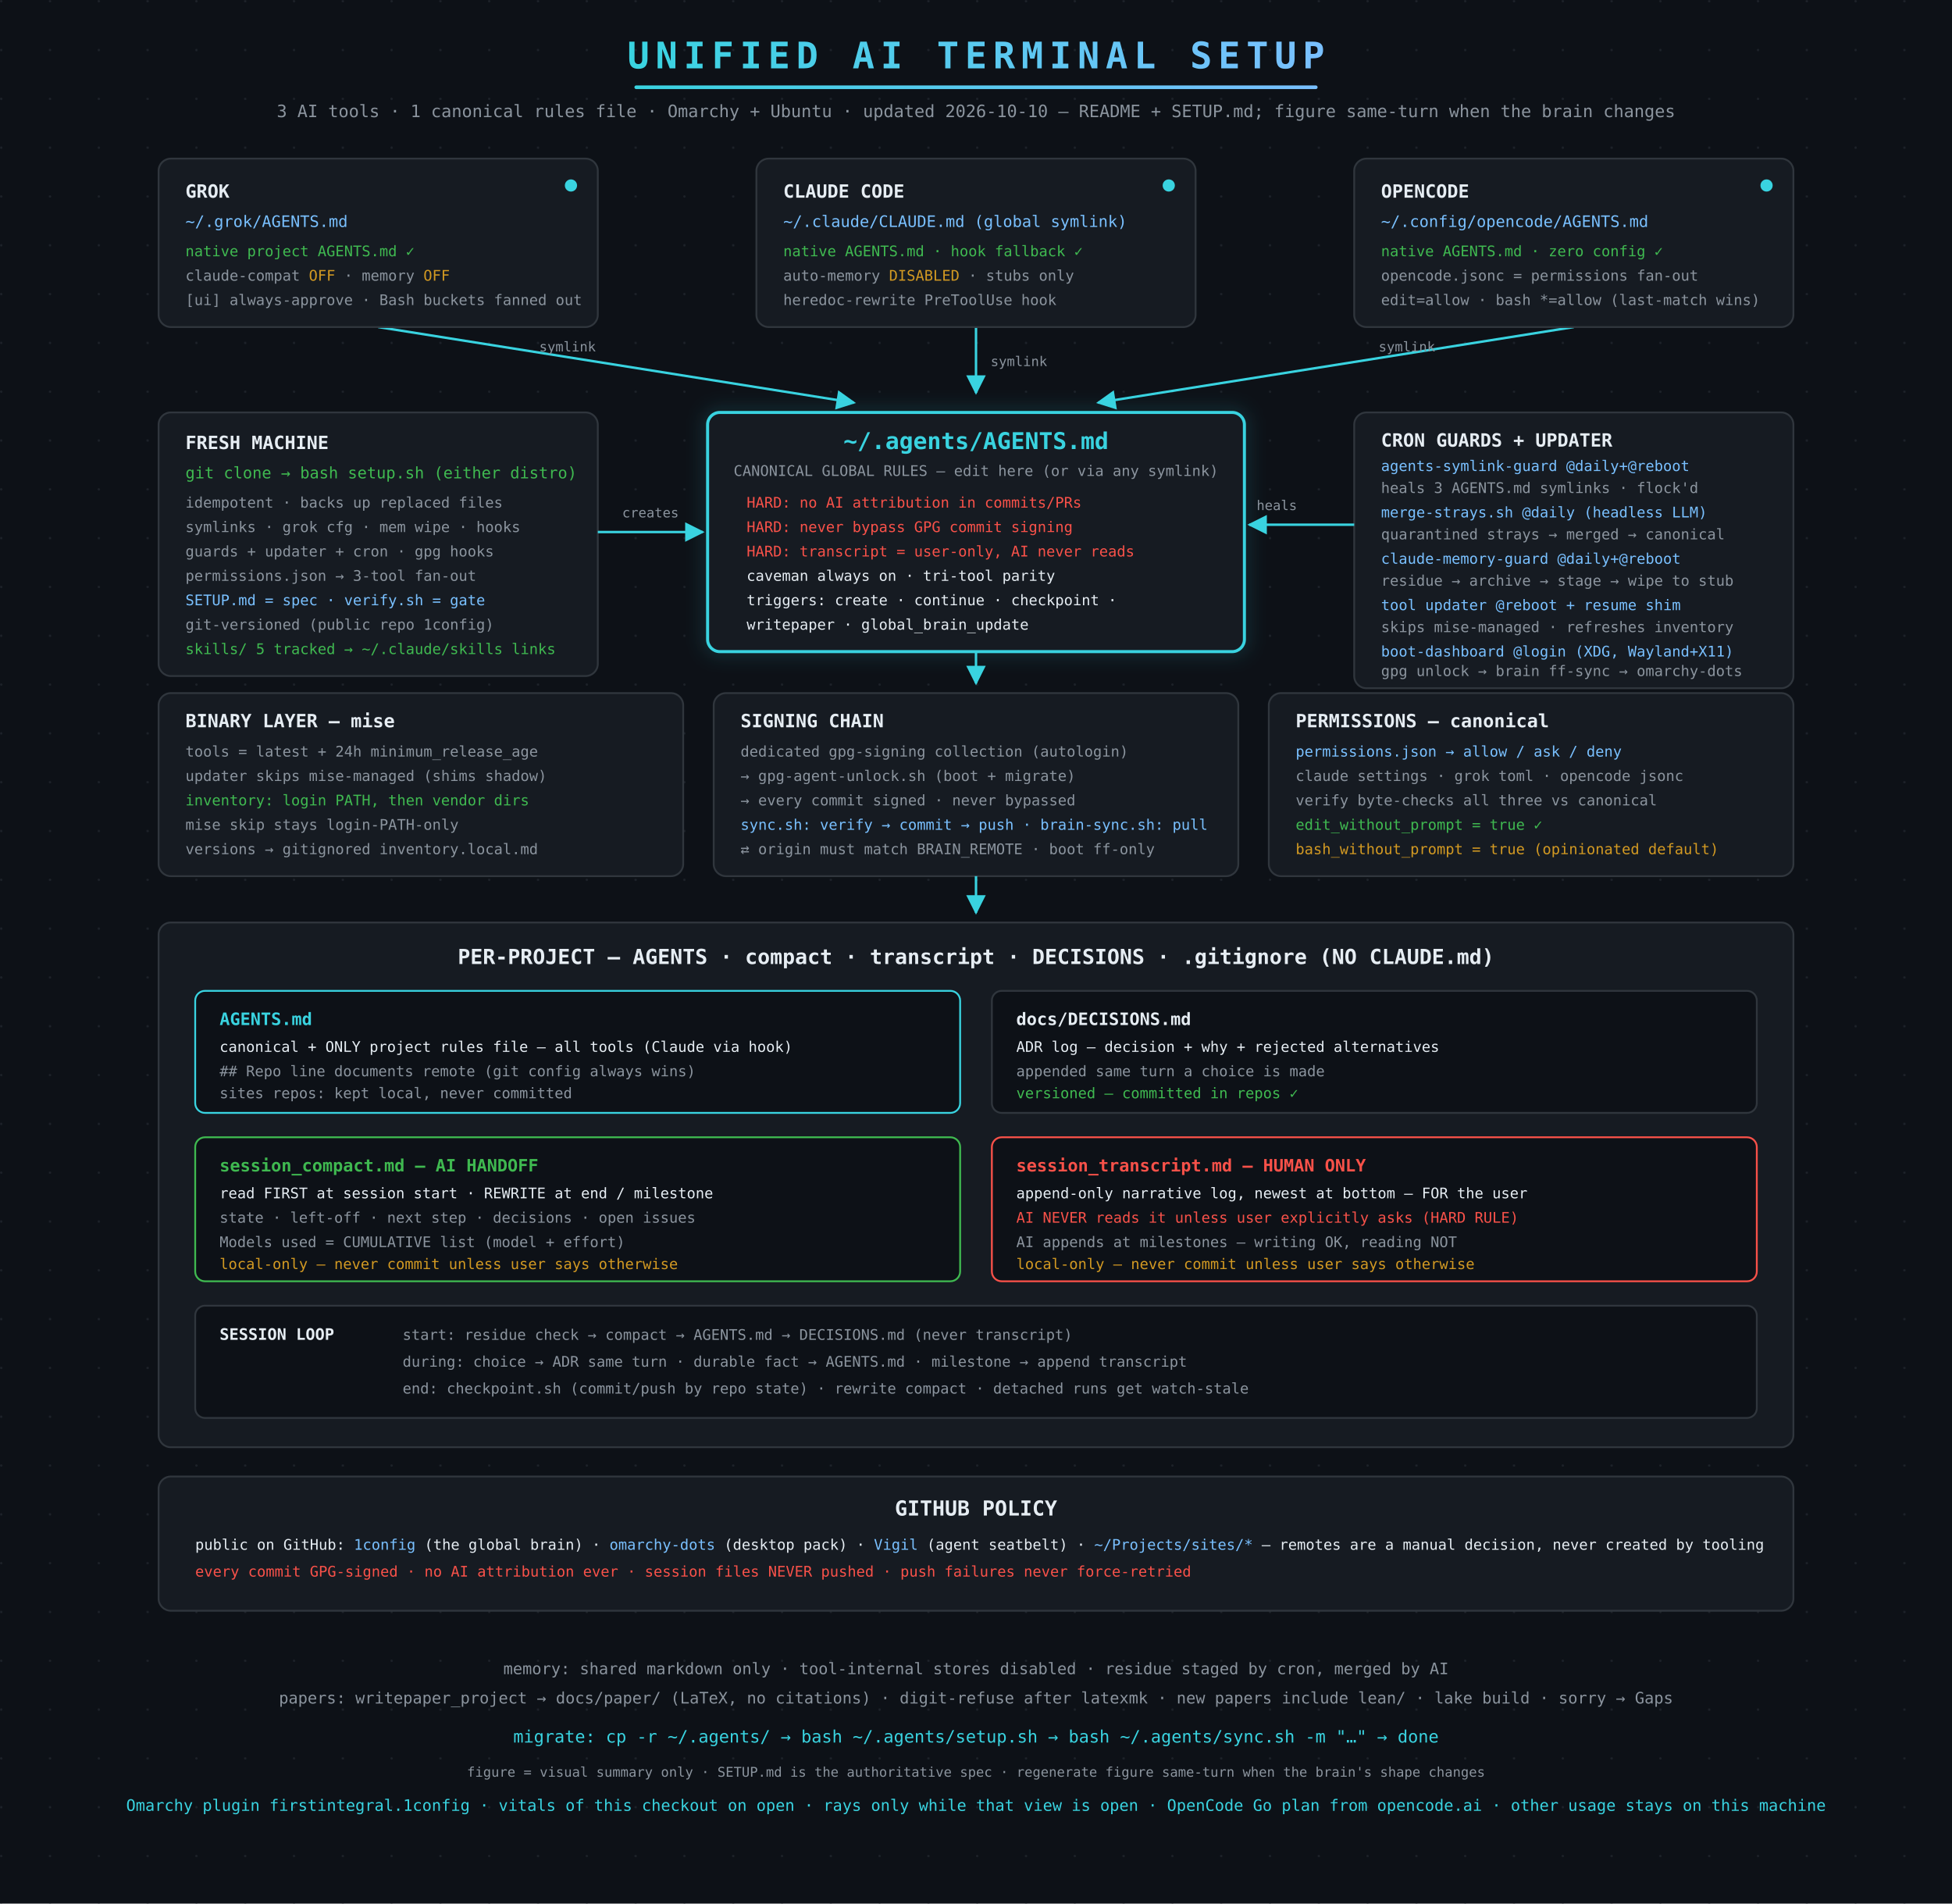
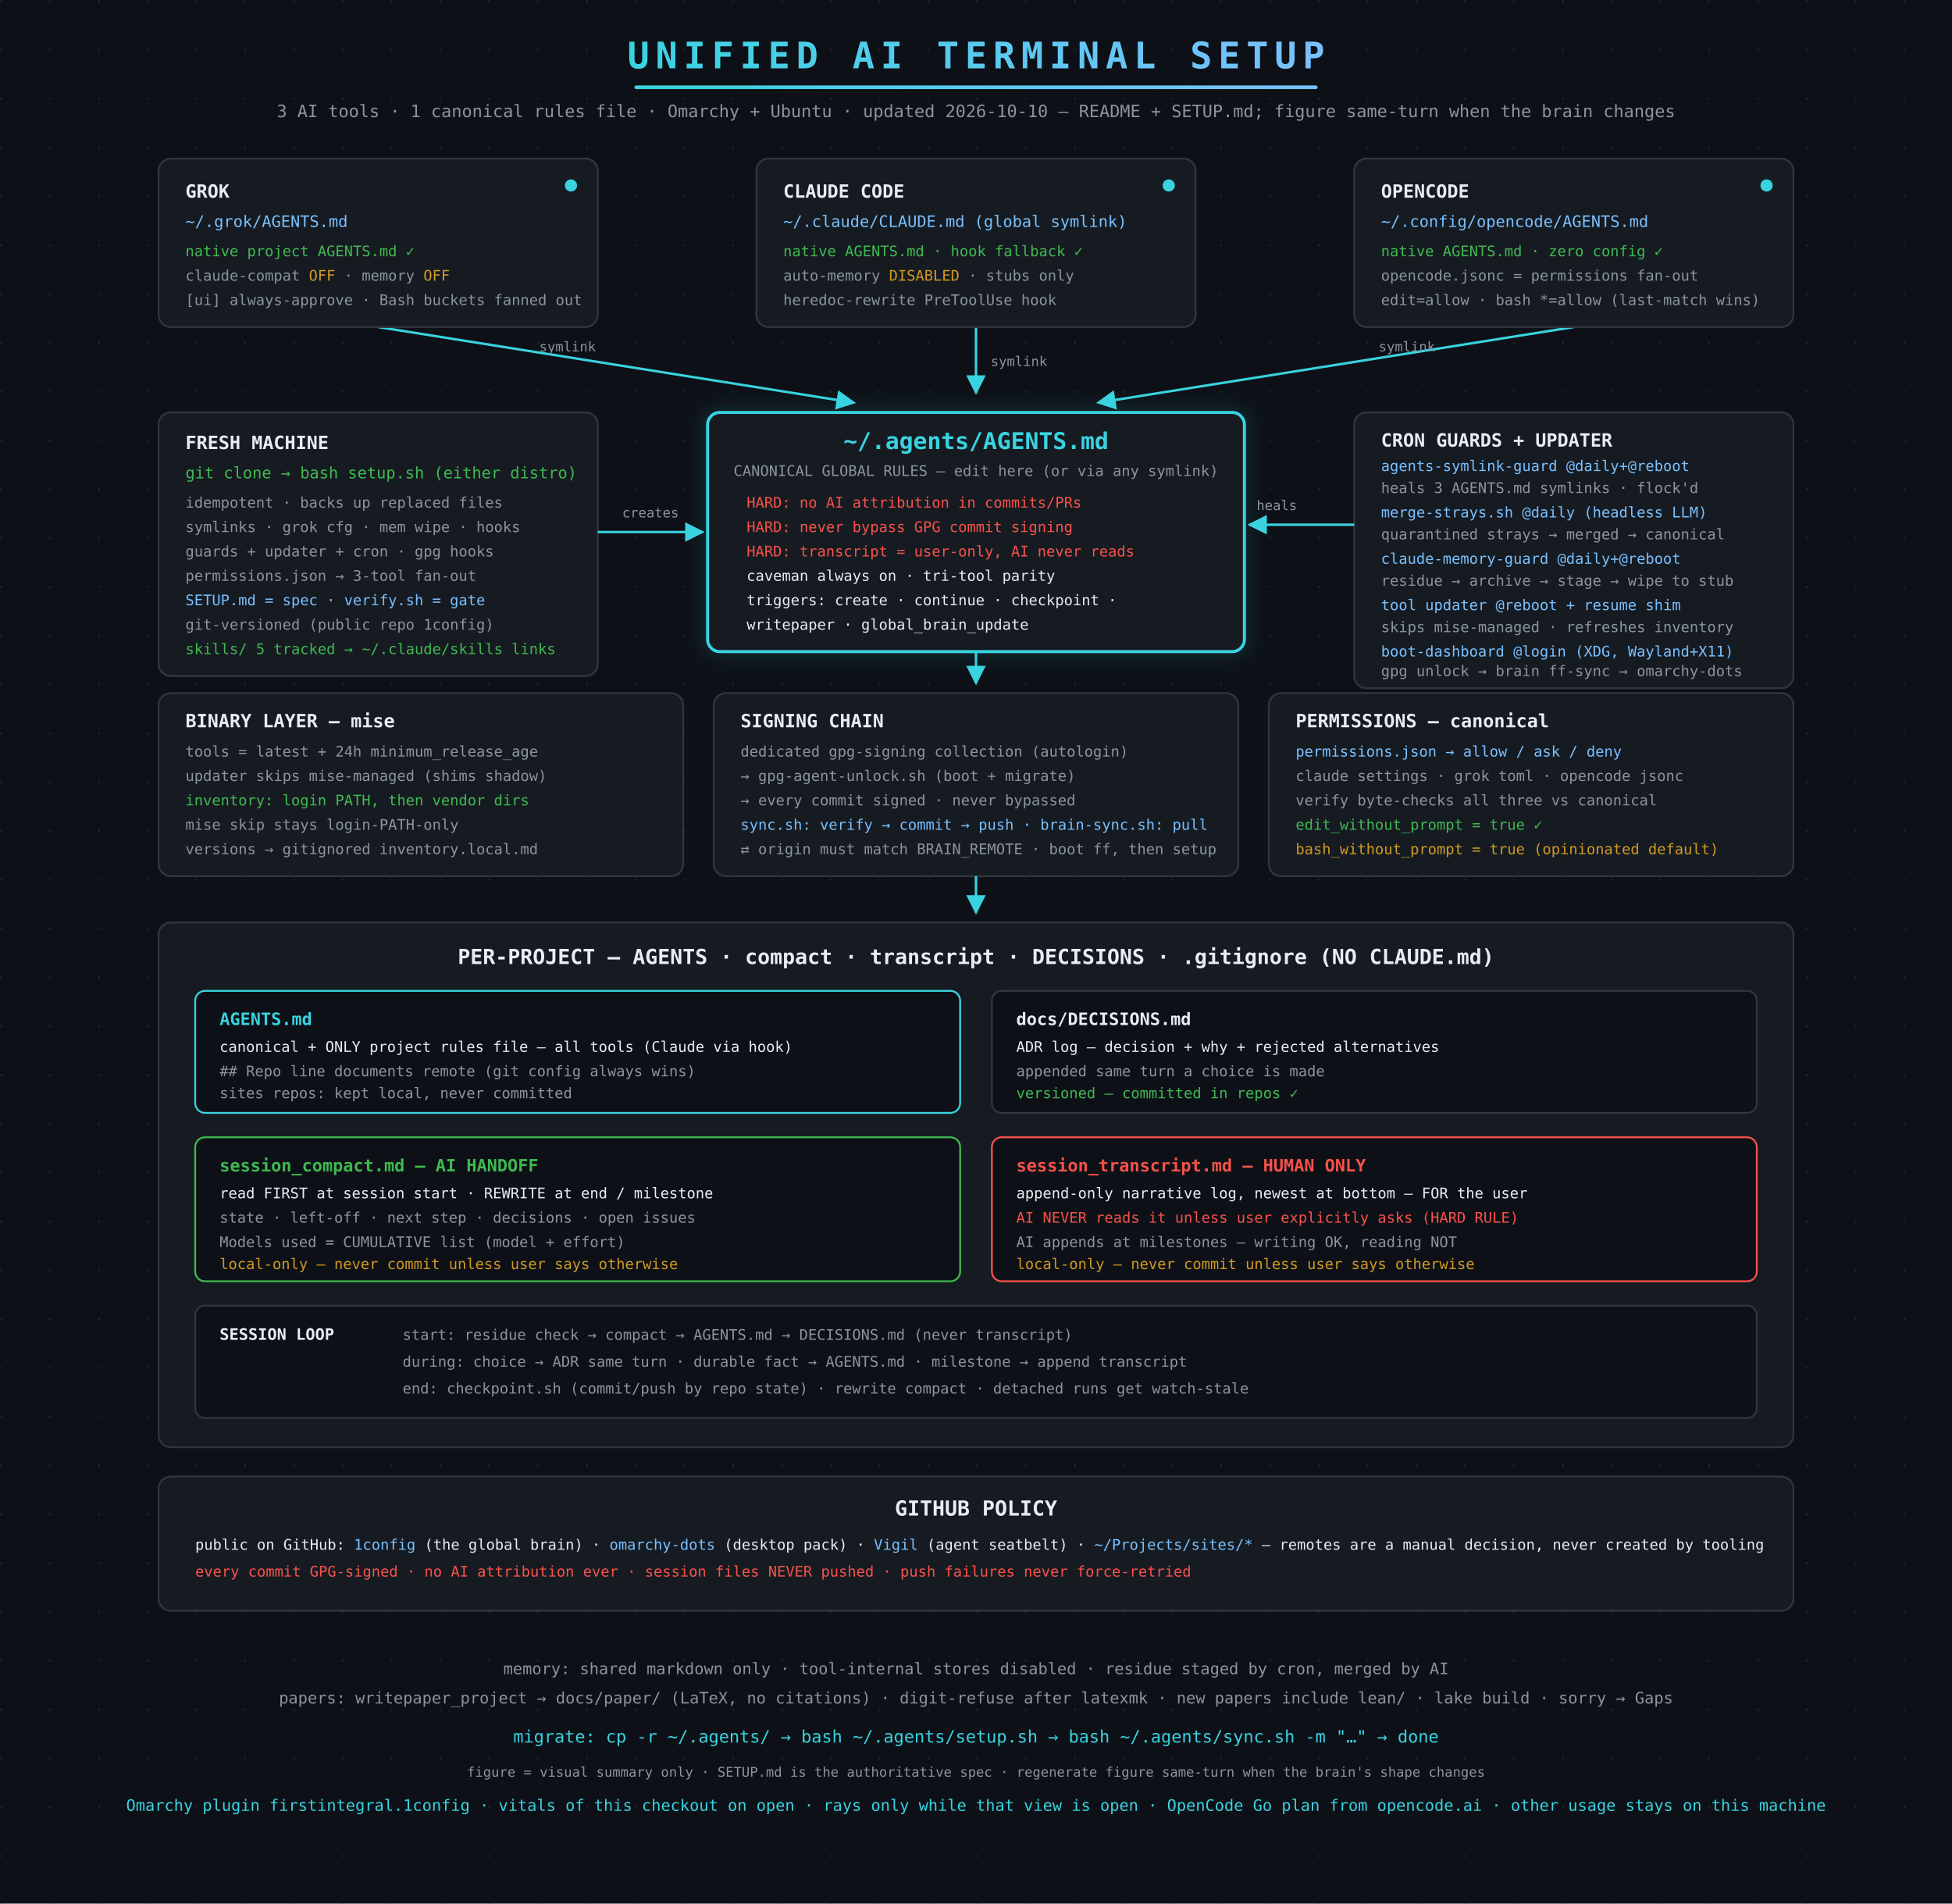
<svg xmlns="http://www.w3.org/2000/svg" width="1600" height="1560" viewBox="0 0 1600 1560" font-family="DejaVu Sans Mono, monospace">
  <defs>
    <pattern id="grid" width="40" height="40" patternUnits="userSpaceOnUse">
      <circle cx="1" cy="1" r="1" fill="#1c2128" />
    </pattern>
    <linearGradient id="acc" x1="0" y1="0" x2="1" y2="0">
      <stop offset="0" stop-color="#39d3e0" />
      <stop offset="1" stop-color="#79c0ff" />
    </linearGradient>
    <filter id="glow" x="-60%" y="-60%" width="220%" height="220%">
      <feGaussianBlur stdDeviation="7" />
    </filter>
    <marker id="arr" viewBox="0 0 10 10" refX="9" refY="5" markerWidth="8" markerHeight="8" orient="auto-start-reverse">
      <path d="M0,0 L10,5 L0,10 z" fill="#39d3e0" />
    </marker>
    <marker id="arrd" viewBox="0 0 10 10" refX="9" refY="5" markerWidth="7" markerHeight="7" orient="auto-start-reverse">
      <path d="M0,0 L10,5 L0,10 z" fill="#d29922" />
    </marker>
  </defs>
  <rect width="1600" height="1560" fill="#0d1117" />
  <rect width="1600" height="1560" fill="url(#grid)" />
  <text x="800" y="56" text-anchor="middle" font-size="30" font-weight="bold" fill="url(#acc)" letter-spacing="5">UNIFIED AI TERMINAL SETUP</text>
  <rect x="520" y="70" width="560" height="3" rx="1.5" fill="url(#acc)" />
  <text x="800" y="96" text-anchor="middle" font-size="14" fill="#8b949e">3 AI tools · 1 canonical rules file · Omarchy + Ubuntu · updated 2026-10-10 — README + SETUP.md; figure same-turn when the brain changes</text>
  <line x1="310" y1="268" x2="700" y2="330" stroke="#39d3e0" stroke-width="2" marker-end="url(#arr)" />
  <text x="442" y="288" font-size="11" fill="#8b949e">symlink</text>
  <line x1="800" y1="268" x2="800" y2="322" stroke="#39d3e0" stroke-width="2" marker-end="url(#arr)" />
  <text x="812" y="300" font-size="11" fill="#8b949e">symlink</text>
  <line x1="1290" y1="268" x2="900" y2="330" stroke="#39d3e0" stroke-width="2" marker-end="url(#arr)" />
  <text x="1130" y="288" font-size="11" fill="#8b949e">symlink</text>
  <rect x="130" y="130" width="360" height="138" rx="10" fill="#161b22" stroke="#30363d" stroke-width="1.5" />
  <circle cx="468" cy="152" r="5" fill="#39d3e0" />
  <text x="152" y="162" font-size="15" font-weight="bold" fill="#e6edf3">GROK</text>
  <text x="152" y="186" font-size="13" fill="#79c0ff">~/.grok/AGENTS.md</text>
  <text x="152" y="210" font-size="12" fill="#3fb950">native project AGENTS.md ✓</text>
  <text x="152" y="230" font-size="12" fill="#8b949e">claude-compat <tspan fill="#d29922">OFF</tspan> · memory <tspan fill="#d29922">OFF</tspan>
  </text>
  <text x="152" y="250" font-size="12" fill="#8b949e">[ui] always-approve · Bash buckets fanned out</text>
  <rect x="620" y="130" width="360" height="138" rx="10" fill="#161b22" stroke="#30363d" stroke-width="1.5" />
  <circle cx="958" cy="152" r="5" fill="#39d3e0" />
  <text x="642" y="162" font-size="15" font-weight="bold" fill="#e6edf3">CLAUDE CODE</text>
  <text x="642" y="186" font-size="13" fill="#79c0ff">~/.claude/CLAUDE.md (global symlink)</text>
  <text x="642" y="210" font-size="12" fill="#3fb950">native AGENTS.md · hook fallback ✓</text>
  <text x="642" y="230" font-size="12" fill="#8b949e">auto-memory <tspan fill="#d29922">DISABLED</tspan> · stubs only</text>
  <text x="642" y="250" font-size="12" fill="#8b949e">heredoc-rewrite PreToolUse hook</text>
  <rect x="1110" y="130" width="360" height="138" rx="10" fill="#161b22" stroke="#30363d" stroke-width="1.5" />
  <circle cx="1448" cy="152" r="5" fill="#39d3e0" />
  <text x="1132" y="162" font-size="15" font-weight="bold" fill="#e6edf3">OPENCODE</text>
  <text x="1132" y="186" font-size="13" fill="#79c0ff">~/.config/opencode/AGENTS.md</text>
  <text x="1132" y="210" font-size="12" fill="#3fb950">native AGENTS.md · zero config ✓</text>
  <text x="1132" y="230" font-size="12" fill="#8b949e">opencode.jsonc = permissions fan-out</text>
  <text x="1132" y="250" font-size="12" fill="#8b949e">edit=allow · bash *=allow (last-match wins)</text>
  <rect x="580" y="338" width="440" height="196" rx="10" fill="none" stroke="#39d3e0" stroke-width="2.5" opacity="0.55" filter="url(#glow)" />
  <rect x="580" y="338" width="440" height="196" rx="10" fill="#161b22" stroke="#39d3e0" stroke-width="2.5" />
  <text x="800" y="368" text-anchor="middle" font-size="19" font-weight="bold" fill="#39d3e0">~/.agents/AGENTS.md</text>
  <text x="800" y="390" text-anchor="middle" font-size="12" fill="#8b949e">CANONICAL GLOBAL RULES — edit here (or via any symlink)</text>
  <text x="612" y="416" font-size="12" fill="#f85149">HARD: no AI attribution in commits/PRs</text>
  <text x="612" y="436" font-size="12" fill="#f85149">HARD: never bypass GPG commit signing</text>
  <text x="612" y="456" font-size="12" fill="#f85149">HARD: transcript = user-only, AI never reads</text>
  <text x="612" y="476" font-size="12" fill="#e6edf3">caveman always on · tri-tool parity</text>
  <text x="612" y="496" font-size="12" fill="#e6edf3">triggers: create · continue · checkpoint ·</text>
  <text x="612" y="516" font-size="12" fill="#e6edf3">writepaper · global_brain_update</text>
  <rect x="1110" y="338" width="360" height="226" rx="10" fill="#161b22" stroke="#30363d" stroke-width="1.5" />
  <text x="1132" y="366" font-size="15" font-weight="bold" fill="#e6edf3">CRON GUARDS + UPDATER</text>
  <text x="1132" y="386" font-size="12" fill="#79c0ff">agents-symlink-guard @daily+@reboot</text>
  <text x="1132" y="404" font-size="12" fill="#8b949e">heals 3 AGENTS.md symlinks · flock'd</text>
  <text x="1132" y="424" font-size="12" fill="#79c0ff">merge-strays.sh @daily (headless LLM)</text>
  <text x="1132" y="442" font-size="12" fill="#8b949e">quarantined strays → merged → canonical</text>
  <text x="1132" y="462" font-size="12" fill="#79c0ff">claude-memory-guard @daily+@reboot</text>
  <text x="1132" y="480" font-size="12" fill="#8b949e">residue → archive → stage → wipe to stub</text>
  <text x="1132" y="500" font-size="12" fill="#79c0ff">tool updater @reboot + resume shim</text>
  <text x="1132" y="518" font-size="12" fill="#8b949e">skips mise-managed · refreshes inventory</text>
  <text x="1132" y="538" font-size="12" fill="#79c0ff">boot-dashboard @login (XDG, Wayland+X11)</text>
  <text x="1132" y="554" font-size="12" fill="#8b949e">gpg unlock → brain ff-sync → omarchy-dots</text>
  <line x1="1110" y1="430" x2="1024" y2="430" stroke="#39d3e0" stroke-width="2" marker-end="url(#arr)" />
  <text x="1030" y="418" font-size="11" fill="#8b949e">heals</text>
  <rect x="130" y="338" width="360" height="216" rx="10" fill="#161b22" stroke="#30363d" stroke-width="1.5" />
  <text x="152" y="368" font-size="15" font-weight="bold" fill="#e6edf3">FRESH MACHINE</text>
  <text x="152" y="392" font-size="13" fill="#3fb950">git clone → bash setup.sh (either distro)</text>
  <text x="152" y="416" font-size="12" fill="#8b949e">idempotent · backs up replaced files</text>
  <text x="152" y="436" font-size="12" fill="#8b949e">symlinks · grok cfg · mem wipe · hooks</text>
  <text x="152" y="456" font-size="12" fill="#8b949e">guards + updater + cron · gpg hooks</text>
  <text x="152" y="476" font-size="12" fill="#8b949e">permissions.json → 3-tool fan-out</text>
  <text x="152" y="496" font-size="12" fill="#79c0ff">SETUP.md = spec · verify.sh = gate</text>
  <text x="152" y="516" font-size="12" fill="#8b949e">git-versioned (public repo 1config)</text>
  <text x="152" y="536" font-size="12" fill="#3fb950">skills/ 5 tracked → ~/.claude/skills links</text>
  <line x1="490" y1="436" x2="576" y2="436" stroke="#39d3e0" stroke-width="2" marker-end="url(#arr)" />
  <text x="510" y="424" font-size="11" fill="#8b949e">creates</text>
  <line x1="800" y1="534" x2="800" y2="560" stroke="#39d3e0" stroke-width="2" marker-end="url(#arr)" />
  <rect x="130" y="568" width="430" height="150" rx="10" fill="#161b22" stroke="#30363d" stroke-width="1.5" />
  <text x="152" y="596" font-size="15" font-weight="bold" fill="#e6edf3">BINARY LAYER — mise</text>
  <text x="152" y="620" font-size="12" fill="#8b949e">tools = latest + 24h minimum_release_age</text>
  <text x="152" y="640" font-size="12" fill="#8b949e">updater skips mise-managed (shims shadow)</text>
  <text x="152" y="660" font-size="12" fill="#3fb950">inventory: login PATH, then vendor dirs</text>
  <text x="152" y="680" font-size="12" fill="#8b949e">mise skip stays login-PATH-only</text>
  <text x="152" y="700" font-size="12" fill="#8b949e">versions → gitignored inventory.local.md</text>
  <rect x="585" y="568" width="430" height="150" rx="10" fill="#161b22" stroke="#30363d" stroke-width="1.5" />
  <text x="607" y="596" font-size="15" font-weight="bold" fill="#e6edf3">SIGNING CHAIN</text>
  <text x="607" y="620" font-size="12" fill="#8b949e">dedicated gpg-signing collection (autologin)</text>
  <text x="607" y="640" font-size="12" fill="#8b949e">→ gpg-agent-unlock.sh (boot + migrate)</text>
  <text x="607" y="660" font-size="12" fill="#8b949e">→ every commit signed · never bypassed</text>
  <text x="607" y="680" font-size="12" fill="#79c0ff">sync.sh: verify → commit → push · brain-sync.sh: pull</text>
-   <text x="607" y="700" font-size="12" fill="#8b949e">⇄ origin must match BRAIN_REMOTE · boot ff-only</text>
+   <text x="607" y="700" font-size="12" fill="#8b949e">⇄ origin must match BRAIN_REMOTE · boot ff, then setup</text>
  <rect x="1040" y="568" width="430" height="150" rx="10" fill="#161b22" stroke="#30363d" stroke-width="1.5" />
  <text x="1062" y="596" font-size="15" font-weight="bold" fill="#e6edf3">PERMISSIONS — canonical</text>
  <text x="1062" y="620" font-size="12" fill="#79c0ff">permissions.json → allow / ask / deny</text>
  <text x="1062" y="640" font-size="12" fill="#8b949e">claude settings · grok toml · opencode jsonc</text>
  <text x="1062" y="660" font-size="12" fill="#8b949e">verify byte-checks all three vs canonical</text>
  <text x="1062" y="680" font-size="12" fill="#3fb950">edit_without_prompt = true ✓</text>
  <text x="1062" y="700" font-size="12" fill="#d29922">bash_without_prompt = true (opinionated default)</text>
  <line x1="800" y1="718" x2="800" y2="748" stroke="#39d3e0" stroke-width="2" marker-end="url(#arr)" />
  <rect x="130" y="756" width="1340" height="430" rx="10" fill="#161b22" stroke="#30363d" stroke-width="1.5" />
  <text x="800" y="790" text-anchor="middle" font-size="17" font-weight="bold" fill="#e6edf3">PER-PROJECT — AGENTS · compact · transcript · DECISIONS · .gitignore (NO CLAUDE.md)</text>
  <rect x="160" y="812" width="627" height="100" rx="8" fill="#0d1117" stroke="#39d3e0" stroke-width="1.5" />
  <text x="180" y="840" font-size="14" font-weight="bold" fill="#39d3e0">AGENTS.md</text>
  <text x="180" y="862" font-size="12" fill="#e6edf3">canonical + ONLY project rules file — all tools (Claude via hook)</text>
  <text x="180" y="882" font-size="12" fill="#8b949e">## Repo line documents remote (git config always wins)</text>
  <text x="180" y="900" font-size="12" fill="#8b949e">sites repos: kept local, never committed</text>
  <rect x="813" y="812" width="627" height="100" rx="8" fill="#0d1117" stroke="#30363d" stroke-width="1.5" />
  <text x="833" y="840" font-size="14" font-weight="bold" fill="#e6edf3">docs/DECISIONS.md</text>
  <text x="833" y="862" font-size="12" fill="#e6edf3">ADR log — decision + why + rejected alternatives</text>
  <text x="833" y="882" font-size="12" fill="#8b949e">appended same turn a choice is made</text>
  <text x="833" y="900" font-size="12" fill="#3fb950">versioned — committed in repos ✓</text>
  <rect x="160" y="932" width="627" height="118" rx="8" fill="#0d1117" stroke="#3fb950" stroke-width="1.5" />
  <text x="180" y="960" font-size="14" font-weight="bold" fill="#3fb950">session_compact.md — AI HANDOFF</text>
  <text x="180" y="982" font-size="12" fill="#e6edf3">read FIRST at session start · REWRITE at end / milestone</text>
  <text x="180" y="1002" font-size="12" fill="#8b949e">state · left-off · next step · decisions · open issues</text>
  <text x="180" y="1022" font-size="12" fill="#8b949e">Models used = CUMULATIVE list (model + effort)</text>
  <text x="180" y="1040" font-size="12" fill="#d29922">local-only — never commit unless user says otherwise</text>
  <rect x="813" y="932" width="627" height="118" rx="8" fill="#0d1117" stroke="#f85149" stroke-width="1.5" />
  <text x="833" y="960" font-size="14" font-weight="bold" fill="#f85149">session_transcript.md — HUMAN ONLY</text>
  <text x="833" y="982" font-size="12" fill="#e6edf3">append-only narrative log, newest at bottom — FOR the user</text>
  <text x="833" y="1002" font-size="12" fill="#f85149">AI NEVER reads it unless user explicitly asks (HARD RULE)</text>
  <text x="833" y="1022" font-size="12" fill="#8b949e">AI appends at milestones — writing OK, reading NOT</text>
  <text x="833" y="1040" font-size="12" fill="#d29922">local-only — never commit unless user says otherwise</text>
  <rect x="160" y="1070" width="1280" height="92" rx="8" fill="#0d1117" stroke="#30363d" stroke-width="1.5" />
  <text x="180" y="1098" font-size="13" font-weight="bold" fill="#e6edf3">SESSION LOOP</text>
  <text x="330" y="1098" font-size="12" fill="#8b949e">start: residue check → compact → AGENTS.md → DECISIONS.md (never transcript)</text>
  <text x="330" y="1120" font-size="12" fill="#8b949e">during: choice → ADR same turn · durable fact → AGENTS.md · milestone → append transcript</text>
  <text x="330" y="1142" font-size="12" fill="#8b949e">end: checkpoint.sh (commit/push by repo state) · rewrite compact · detached runs get watch-stale</text>
  <rect x="130" y="1210" width="1340" height="110" rx="10" fill="#161b22" stroke="#30363d" stroke-width="1.5" />
  <text x="800" y="1242" text-anchor="middle" font-size="17" font-weight="bold" fill="#e6edf3">GITHUB POLICY</text>
  <text x="160" y="1270" font-size="12" fill="#e6edf3">public on GitHub: <tspan fill="#79c0ff">1config</tspan> (the global brain) · <tspan fill="#79c0ff">omarchy-dots</tspan> (desktop pack) · <tspan fill="#79c0ff">Vigil</tspan> (agent seatbelt) · <tspan fill="#79c0ff">~/Projects/sites/*</tspan> — remotes are a manual decision, never created by tooling</text>
  <text x="160" y="1292" font-size="12" fill="#f85149">every commit GPG-signed · no AI attribution ever · session files NEVER pushed · push failures never force-retried</text>
  <text x="800" y="1372" text-anchor="middle" font-size="13" fill="#8b949e">memory: shared markdown only · tool-internal stores disabled · residue staged by cron, merged by AI</text>
  <text x="800" y="1396" text-anchor="middle" font-size="13" fill="#8b949e">papers: writepaper_project → docs/paper/ (LaTeX, no citations) · digit-refuse after latexmk · new papers include lean/ · lake build · sorry → Gaps</text>
  <text x="800" y="1428" text-anchor="middle" font-size="14" fill="#39d3e0">migrate: cp -r ~/.agents/ → bash ~/.agents/setup.sh → bash ~/.agents/sync.sh -m "…" → done</text>
  <text x="800" y="1456" text-anchor="middle" font-size="11" fill="#8b949e">figure = visual summary only · SETUP.md is the authoritative spec · regenerate figure same-turn when the brain's shape changes</text>
  <text x="800" y="1484" text-anchor="middle" font-size="13" fill="#39d3e0">Omarchy plugin firstintegral.1config · vitals of this checkout on open · rays only while that view is open · OpenCode Go plan from opencode.ai · other usage stays on this machine</text>
</svg>
